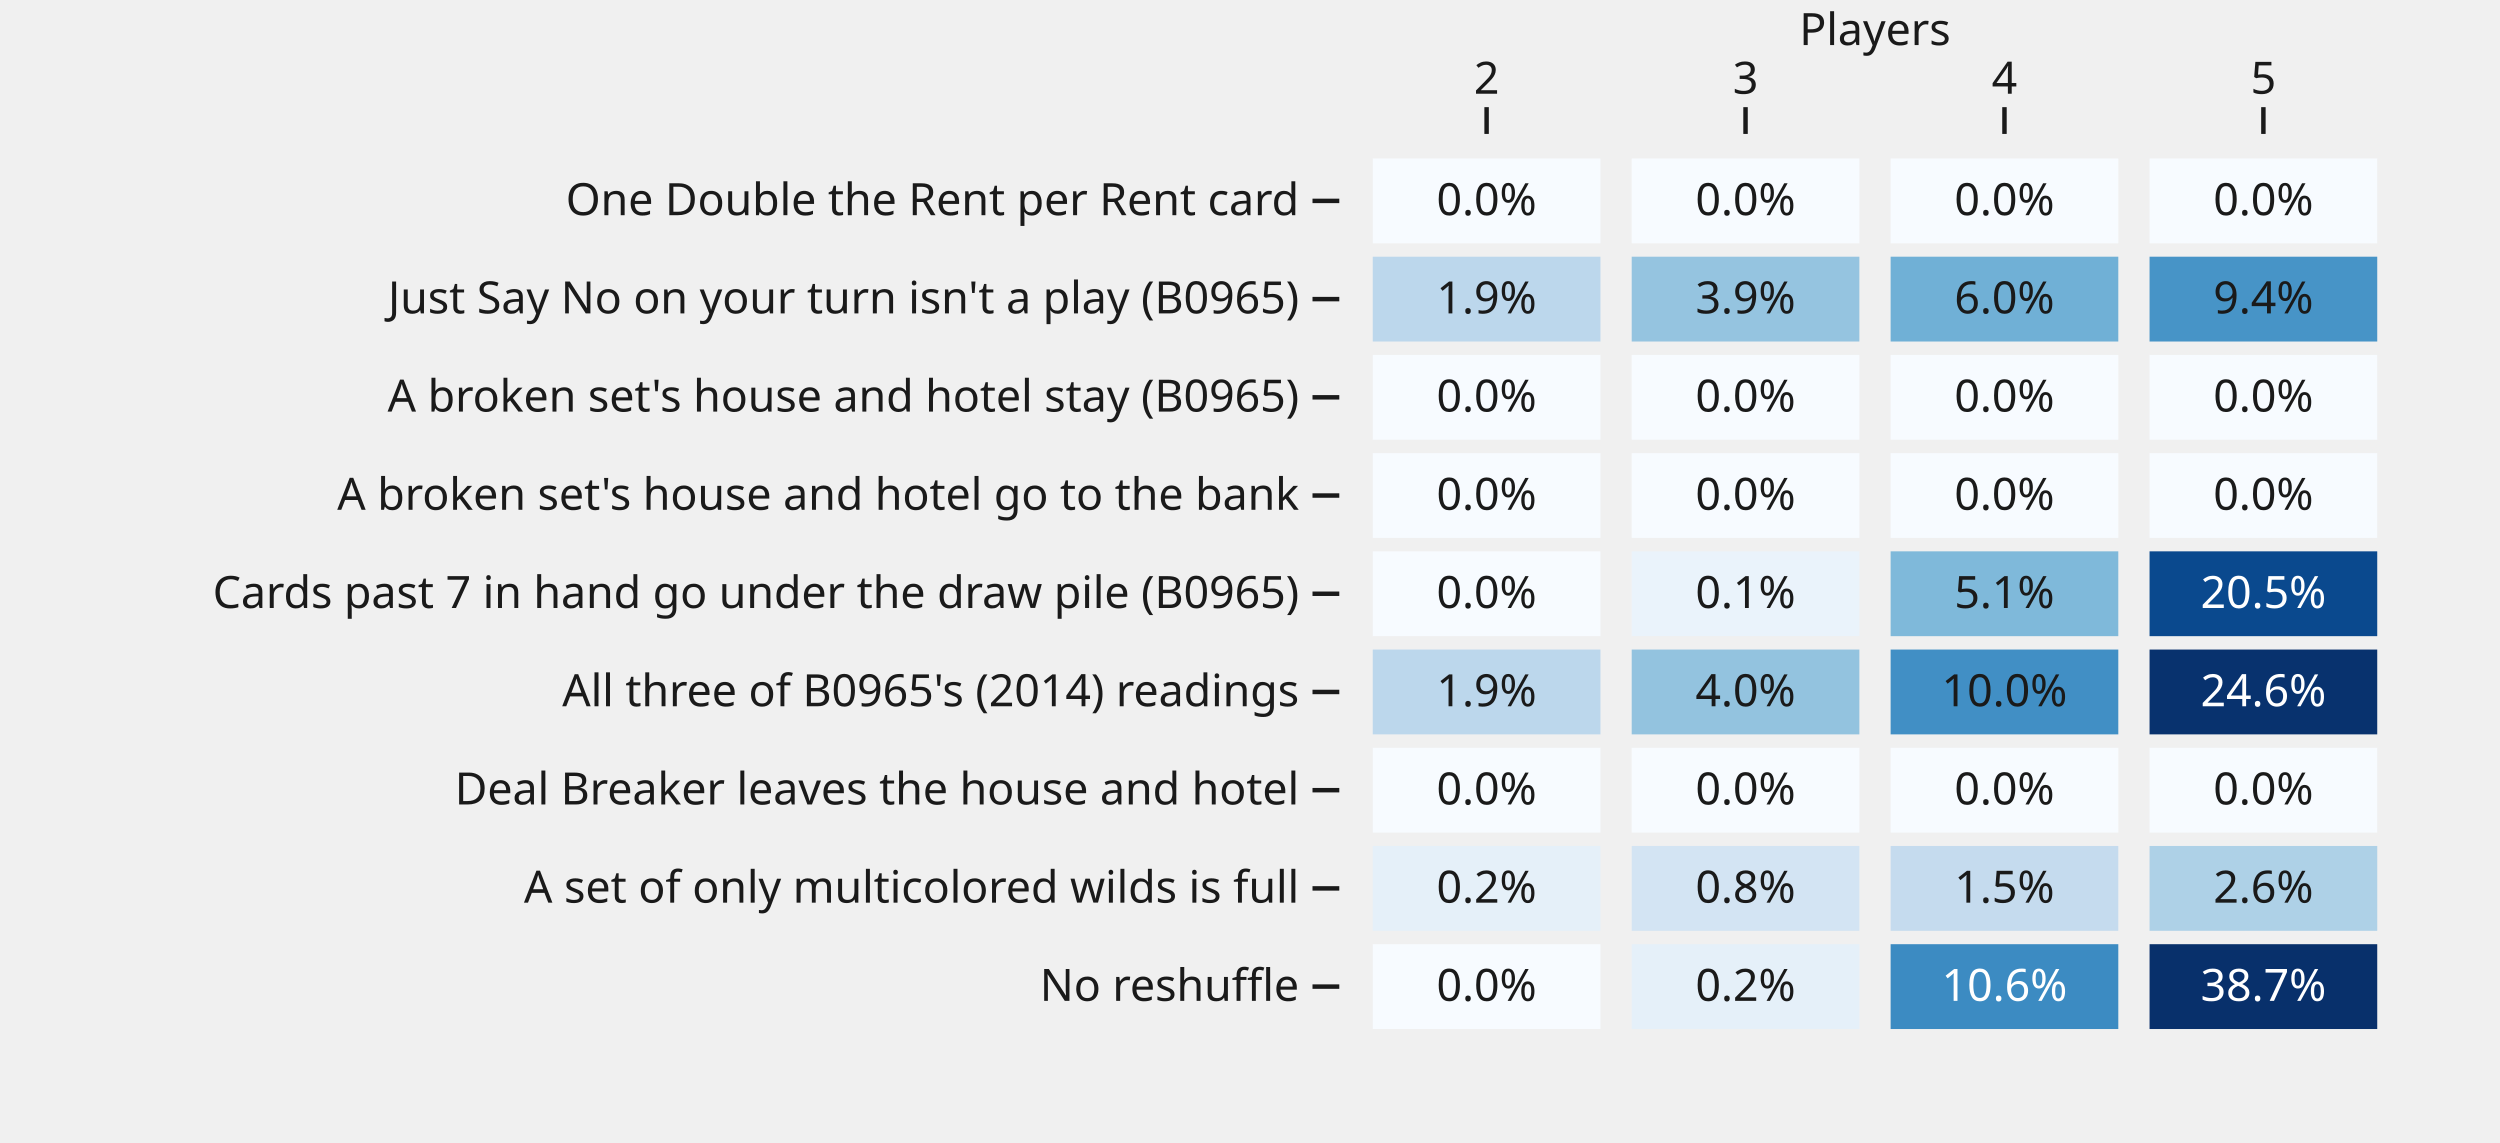
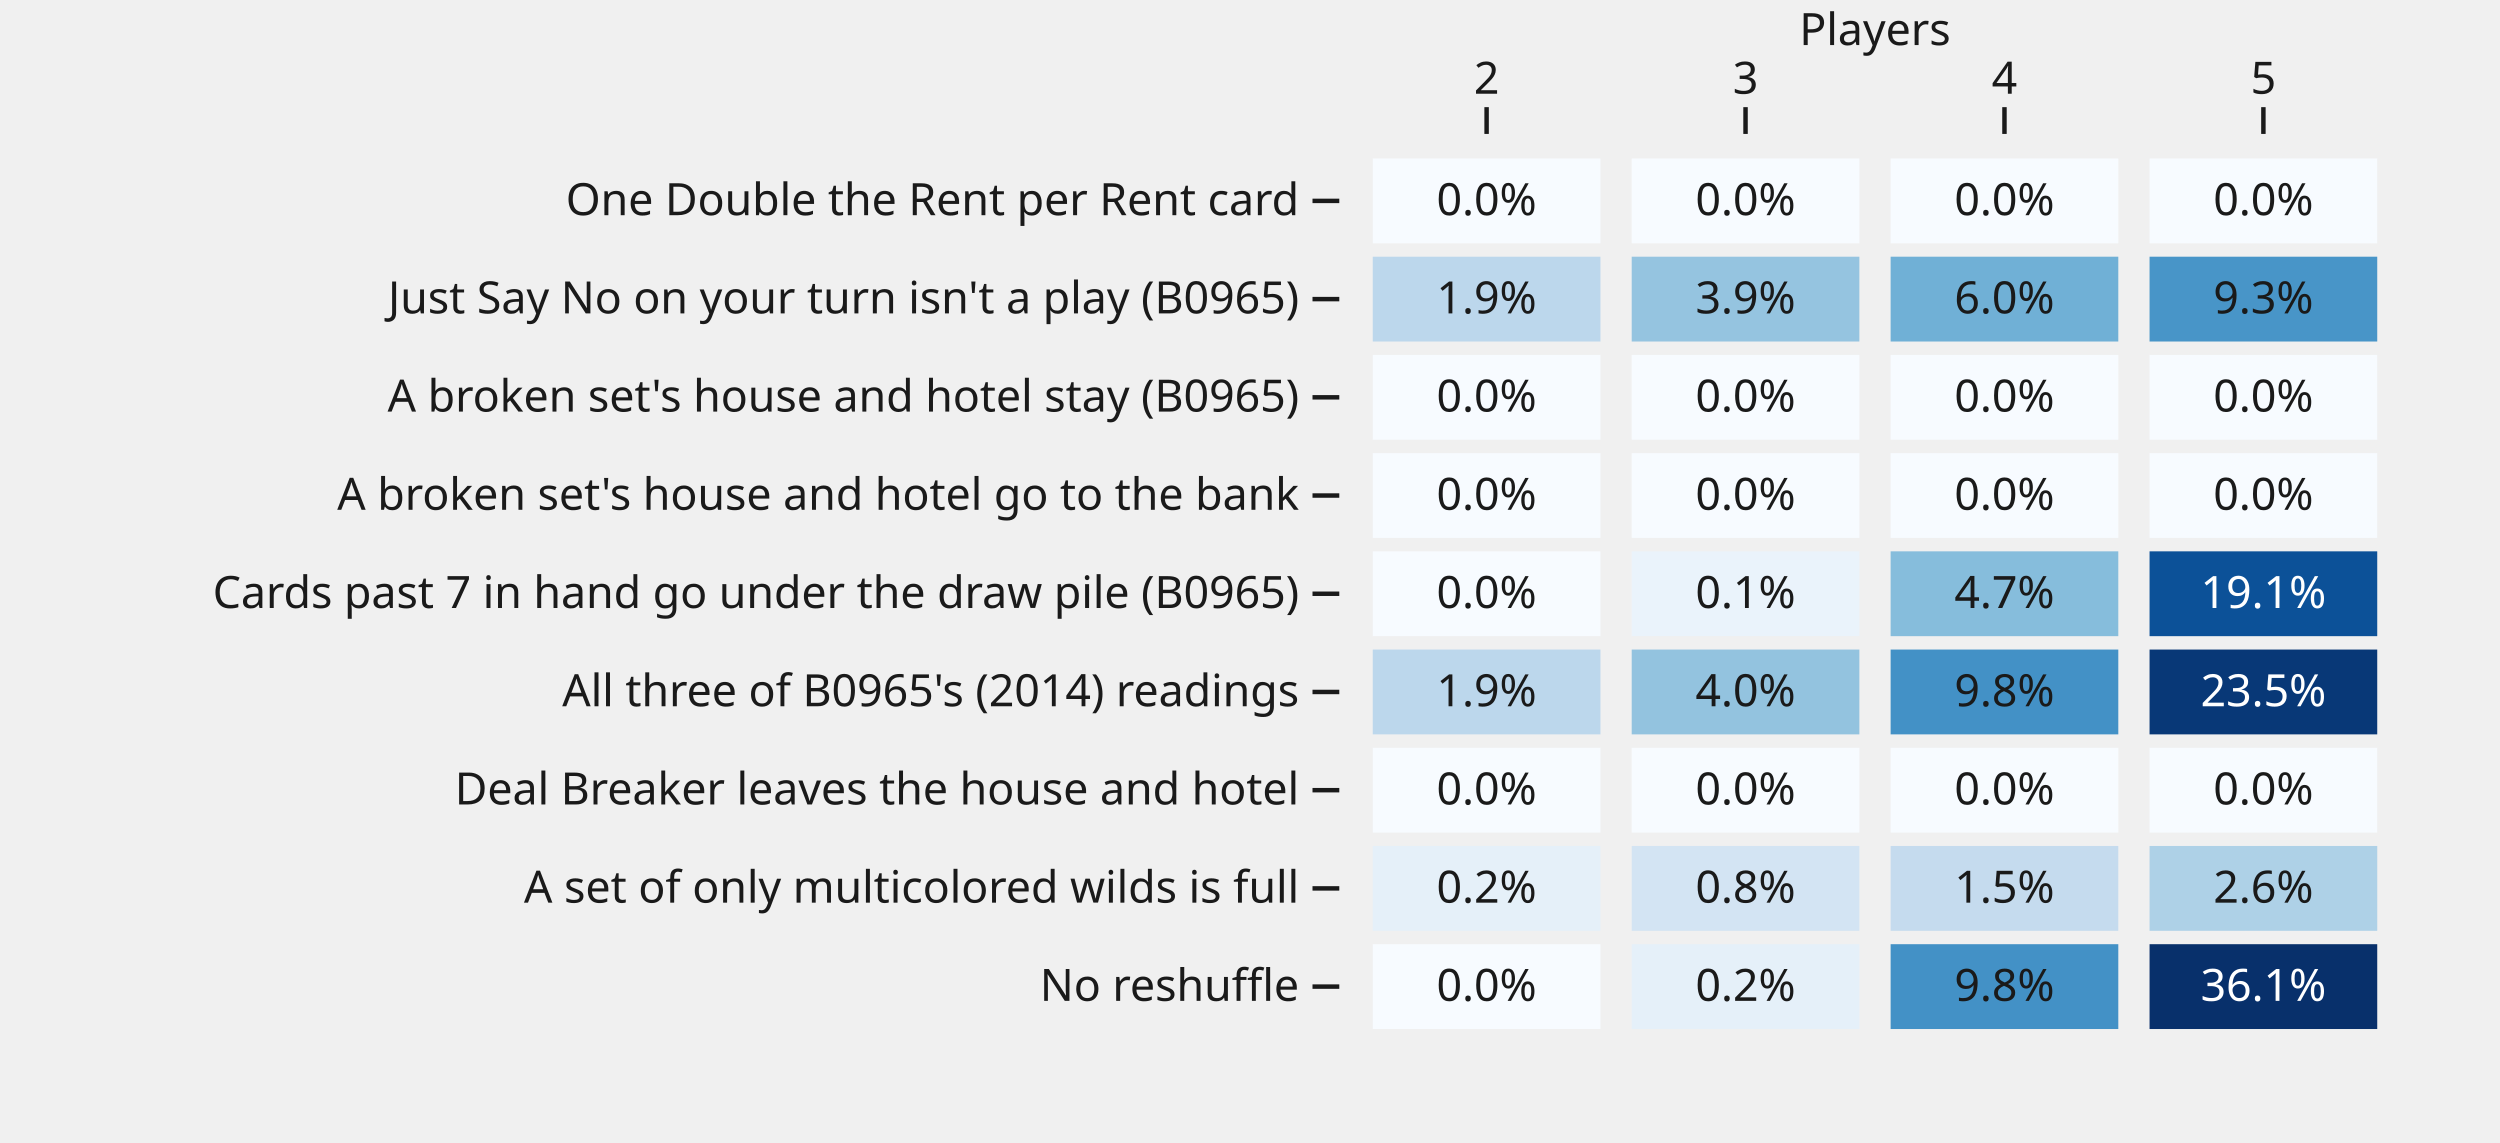
<svg xmlns="http://www.w3.org/2000/svg" class="plot-d6a7b5" fill="currentColor" font-family="system-ui, sans-serif" font-size="10" text-anchor="middle" width="560" height="256" viewBox="0 0 560 256" style="background: rgb(255, 255, 255); color: rgb(26, 26, 26);">
  <style>@media (prefers-color-scheme: dark) { :root { filter: invert(1) hue-rotate(180deg); background: none !important } }</style>
  <style>:where(.plot-d6a7b5) {
  --plot-background: white;
  display: block;
  height: auto;
  height: intrinsic;
  max-width: 100%;
}
:where(.plot-d6a7b5 text),
:where(.plot-d6a7b5 tspan) {
  white-space: pre;
}</style>
  <g aria-label="y-axis tick" aria-hidden="true" fill="none" stroke="currentColor" transform="translate(0,10)">
    <path transform="translate(300,35)" d="M0,0L-6,0" />
    <path transform="translate(300,57)" d="M0,0L-6,0" />
    <path transform="translate(300,79)" d="M0,0L-6,0" />
    <path transform="translate(300,101)" d="M0,0L-6,0" />
    <path transform="translate(300,123)" d="M0,0L-6,0" />
    <path transform="translate(300,145)" d="M0,0L-6,0" />
    <path transform="translate(300,167)" d="M0,0L-6,0" />
    <path transform="translate(300,189)" d="M0,0L-6,0" />
    <path transform="translate(300,211)" d="M0,0L-6,0" />
  </g>
  <g aria-label="y-axis tick label" text-anchor="end" transform="translate(-9,10)">
    <text y="0.32em" transform="translate(300,35)">One Double the Rent per Rent card</text>
    <text y="0.32em" transform="translate(300,57)">Just Say No on your turn isn't a play (B0965)</text>
    <text y="0.32em" transform="translate(300,79)">A broken set's house and hotel stay (B0965)</text>
    <text y="0.32em" transform="translate(300,101)">A broken set's house and hotel go to the bank</text>
    <text y="0.32em" transform="translate(300,123)">Cards past 7 in hand go under the draw pile (B0965)</text>
    <text y="0.32em" transform="translate(300,145)">All three of B0965's (2014) readings</text>
    <text y="0.32em" transform="translate(300,167)">Deal Breaker leaves the house and hotel</text>
    <text y="0.32em" transform="translate(300,189)">A set of only multicolored wilds is full</text>
    <text y="0.32em" transform="translate(300,211)">No reshuffle</text>
  </g>
  <g aria-label="x-axis tick" aria-hidden="true" fill="none" stroke="currentColor" transform="translate(26,0)">
    <path transform="translate(307,30)" d="M0,0L0,-6" />
    <path transform="translate(365,30)" d="M0,0L0,-6" />
    <path transform="translate(423,30)" d="M0,0L0,-6" />
    <path transform="translate(481,30)" d="M0,0L0,-6" />
  </g>
  <g aria-label="x-axis tick label" transform="translate(26,-9)">
    <text transform="translate(307,30)">2</text>
    <text transform="translate(365,30)">3</text>
    <text transform="translate(423,30)">4</text>
    <text transform="translate(481,30)">5</text>
  </g>
  <g aria-label="x-axis label" transform="translate(0,-27)">
    <text y="0.71em" transform="translate(420,30)">Players</text>
  </g>
  <g aria-label="cell">
    <rect x="307.5" width="51" y="35.5" height="19" fill="rgb(247, 251, 255)" />
    <rect x="365.5" width="51" y="35.5" height="19" fill="rgb(247, 251, 255)" />
    <rect x="423.5" width="51" y="35.5" height="19" fill="rgb(247, 251, 255)" />
    <rect x="481.5" width="51" y="35.5" height="19" fill="rgb(247, 251, 255)" />
    <rect x="307.5" width="51" y="57.5" height="19" fill="rgb(188, 215, 236)" />
    <rect x="365.5" width="51" y="57.5" height="19" fill="rgb(149, 196, 224)" />
    <rect x="423.5" width="51" y="57.5" height="19" fill="rgb(112, 176, 214)" />
-     <rect x="481.5" width="51" y="57.5" height="19" fill="rgb(71, 148, 199)" />
+     <rect x="481.5" width="51" y="57.5" height="19" fill="rgb(72, 149, 200)" />
    <rect x="307.5" width="51" y="79.5" height="19" fill="rgb(247, 251, 255)" />
    <rect x="365.5" width="51" y="79.5" height="19" fill="rgb(247, 251, 255)" />
    <rect x="423.5" width="51" y="79.5" height="19" fill="rgb(247, 251, 255)" />
    <rect x="481.5" width="51" y="79.5" height="19" fill="rgb(247, 251, 255)" />
    <rect x="307.5" width="51" y="101.5" height="19" fill="rgb(247, 251, 255)" />
    <rect x="365.5" width="51" y="101.5" height="19" fill="rgb(247, 251, 255)" />
    <rect x="423.5" width="51" y="101.5" height="19" fill="rgb(247, 251, 255)" />
    <rect x="481.5" width="51" y="101.5" height="19" fill="rgb(247, 251, 255)" />
    <rect x="307.5" width="51" y="123.5" height="19" fill="rgb(247, 251, 255)" />
    <rect x="365.5" width="51" y="123.5" height="19" fill="rgb(234, 243, 251)" />
-     <rect x="423.5" width="51" y="123.5" height="19" fill="rgb(127, 185, 218)" />
-     <rect x="481.5" width="51" y="123.5" height="19" fill="rgb(10, 73, 142)" />
+     <rect x="423.5" width="51" y="123.5" height="19" fill="rgb(134, 189, 220)" />
+     <rect x="481.5" width="51" y="123.5" height="19" fill="rgb(12, 81, 152)" />
    <rect x="307.5" width="51" y="145.5" height="19" fill="rgb(188, 215, 236)" />
    <rect x="365.5" width="51" y="145.5" height="19" fill="rgb(147, 195, 223)" />
-     <rect x="423.5" width="51" y="145.5" height="19" fill="rgb(65, 143, 197)" />
-     <rect x="481.5" width="51" y="145.5" height="19" fill="rgb(8, 50, 110)" />
+     <rect x="423.5" width="51" y="145.5" height="19" fill="rgb(67, 145, 198)" />
+     <rect x="481.5" width="51" y="145.5" height="19" fill="rgb(8, 56, 119)" />
    <rect x="307.5" width="51" y="167.5" height="19" fill="rgb(247, 251, 255)" />
    <rect x="365.5" width="51" y="167.5" height="19" fill="rgb(247, 251, 255)" />
    <rect x="423.5" width="51" y="167.5" height="19" fill="rgb(247, 251, 255)" />
    <rect x="481.5" width="51" y="167.5" height="19" fill="rgb(247, 251, 255)" />
    <rect x="307.5" width="51" y="189.5" height="19" fill="rgb(229, 240, 249)" />
    <rect x="365.5" width="51" y="189.5" height="19" fill="rgb(211, 228, 243)" />
    <rect x="423.5" width="51" y="189.5" height="19" fill="rgb(197, 219, 238)" />
    <rect x="481.5" width="51" y="189.5" height="19" fill="rgb(174, 209, 231)" />
    <rect x="307.5" width="51" y="211.5" height="19" fill="rgb(247, 251, 255)" />
    <rect x="365.5" width="51" y="211.5" height="19" fill="rgb(229, 240, 249)" />
-     <rect x="423.5" width="51" y="211.5" height="19" fill="rgb(60, 139, 194)" />
+     <rect x="423.5" width="51" y="211.5" height="19" fill="rgb(67, 145, 198)" />
    <rect x="481.5" width="51" y="211.5" height="19" fill="rgb(8, 48, 107)" />
  </g>
  <g aria-label="text" font-size="10" transform="translate(26,10)">
    <text y="0.32em" transform="translate(307,35)" fill="#1a1a1a">0.0%</text>
    <text y="0.32em" transform="translate(365,35)" fill="#1a1a1a">0.0%</text>
    <text y="0.32em" transform="translate(423,35)" fill="#1a1a1a">0.0%</text>
    <text y="0.32em" transform="translate(481,35)" fill="#1a1a1a">0.0%</text>
    <text y="0.32em" transform="translate(307,57)" fill="#1a1a1a">1.9%</text>
    <text y="0.32em" transform="translate(365,57)" fill="#1a1a1a">3.9%</text>
    <text y="0.32em" transform="translate(423,57)" fill="#1a1a1a">6.0%</text>
-     <text y="0.32em" transform="translate(481,57)" fill="#1a1a1a">9.4%</text>
+     <text y="0.32em" transform="translate(481,57)" fill="#1a1a1a">9.3%</text>
    <text y="0.32em" transform="translate(307,79)" fill="#1a1a1a">0.0%</text>
    <text y="0.32em" transform="translate(365,79)" fill="#1a1a1a">0.0%</text>
    <text y="0.32em" transform="translate(423,79)" fill="#1a1a1a">0.0%</text>
    <text y="0.32em" transform="translate(481,79)" fill="#1a1a1a">0.0%</text>
    <text y="0.32em" transform="translate(307,101)" fill="#1a1a1a">0.0%</text>
    <text y="0.32em" transform="translate(365,101)" fill="#1a1a1a">0.0%</text>
    <text y="0.32em" transform="translate(423,101)" fill="#1a1a1a">0.0%</text>
    <text y="0.32em" transform="translate(481,101)" fill="#1a1a1a">0.0%</text>
    <text y="0.32em" transform="translate(307,123)" fill="#1a1a1a">0.0%</text>
    <text y="0.32em" transform="translate(365,123)" fill="#1a1a1a">0.1%</text>
-     <text y="0.32em" transform="translate(423,123)" fill="#1a1a1a">5.1%</text>
-     <text y="0.32em" transform="translate(481,123)" fill="#ffffff">20.5%</text>
+     <text y="0.32em" transform="translate(423,123)" fill="#1a1a1a">4.7%</text>
+     <text y="0.32em" transform="translate(481,123)" fill="#ffffff">19.1%</text>
    <text y="0.32em" transform="translate(307,145)" fill="#1a1a1a">1.9%</text>
    <text y="0.32em" transform="translate(365,145)" fill="#1a1a1a">4.0%</text>
-     <text y="0.32em" transform="translate(423,145)" fill="#1a1a1a">10.0%</text>
-     <text y="0.32em" transform="translate(481,145)" fill="#ffffff">24.6%</text>
+     <text y="0.32em" transform="translate(423,145)" fill="#1a1a1a">9.8%</text>
+     <text y="0.32em" transform="translate(481,145)" fill="#ffffff">23.5%</text>
    <text y="0.32em" transform="translate(307,167)" fill="#1a1a1a">0.0%</text>
    <text y="0.32em" transform="translate(365,167)" fill="#1a1a1a">0.0%</text>
    <text y="0.32em" transform="translate(423,167)" fill="#1a1a1a">0.0%</text>
    <text y="0.32em" transform="translate(481,167)" fill="#1a1a1a">0.0%</text>
    <text y="0.32em" transform="translate(307,189)" fill="#1a1a1a">0.2%</text>
    <text y="0.32em" transform="translate(365,189)" fill="#1a1a1a">0.8%</text>
    <text y="0.32em" transform="translate(423,189)" fill="#1a1a1a">1.5%</text>
    <text y="0.32em" transform="translate(481,189)" fill="#1a1a1a">2.6%</text>
    <text y="0.32em" transform="translate(307,211)" fill="#1a1a1a">0.0%</text>
    <text y="0.32em" transform="translate(365,211)" fill="#1a1a1a">0.2%</text>
-     <text y="0.32em" transform="translate(423,211)" fill="#ffffff">10.6%</text>
-     <text y="0.32em" transform="translate(481,211)" fill="#ffffff">38.7%</text>
+     <text y="0.32em" transform="translate(423,211)" fill="#1a1a1a">9.8%</text>
+     <text y="0.32em" transform="translate(481,211)" fill="#ffffff">36.1%</text>
  </g>
</svg>
